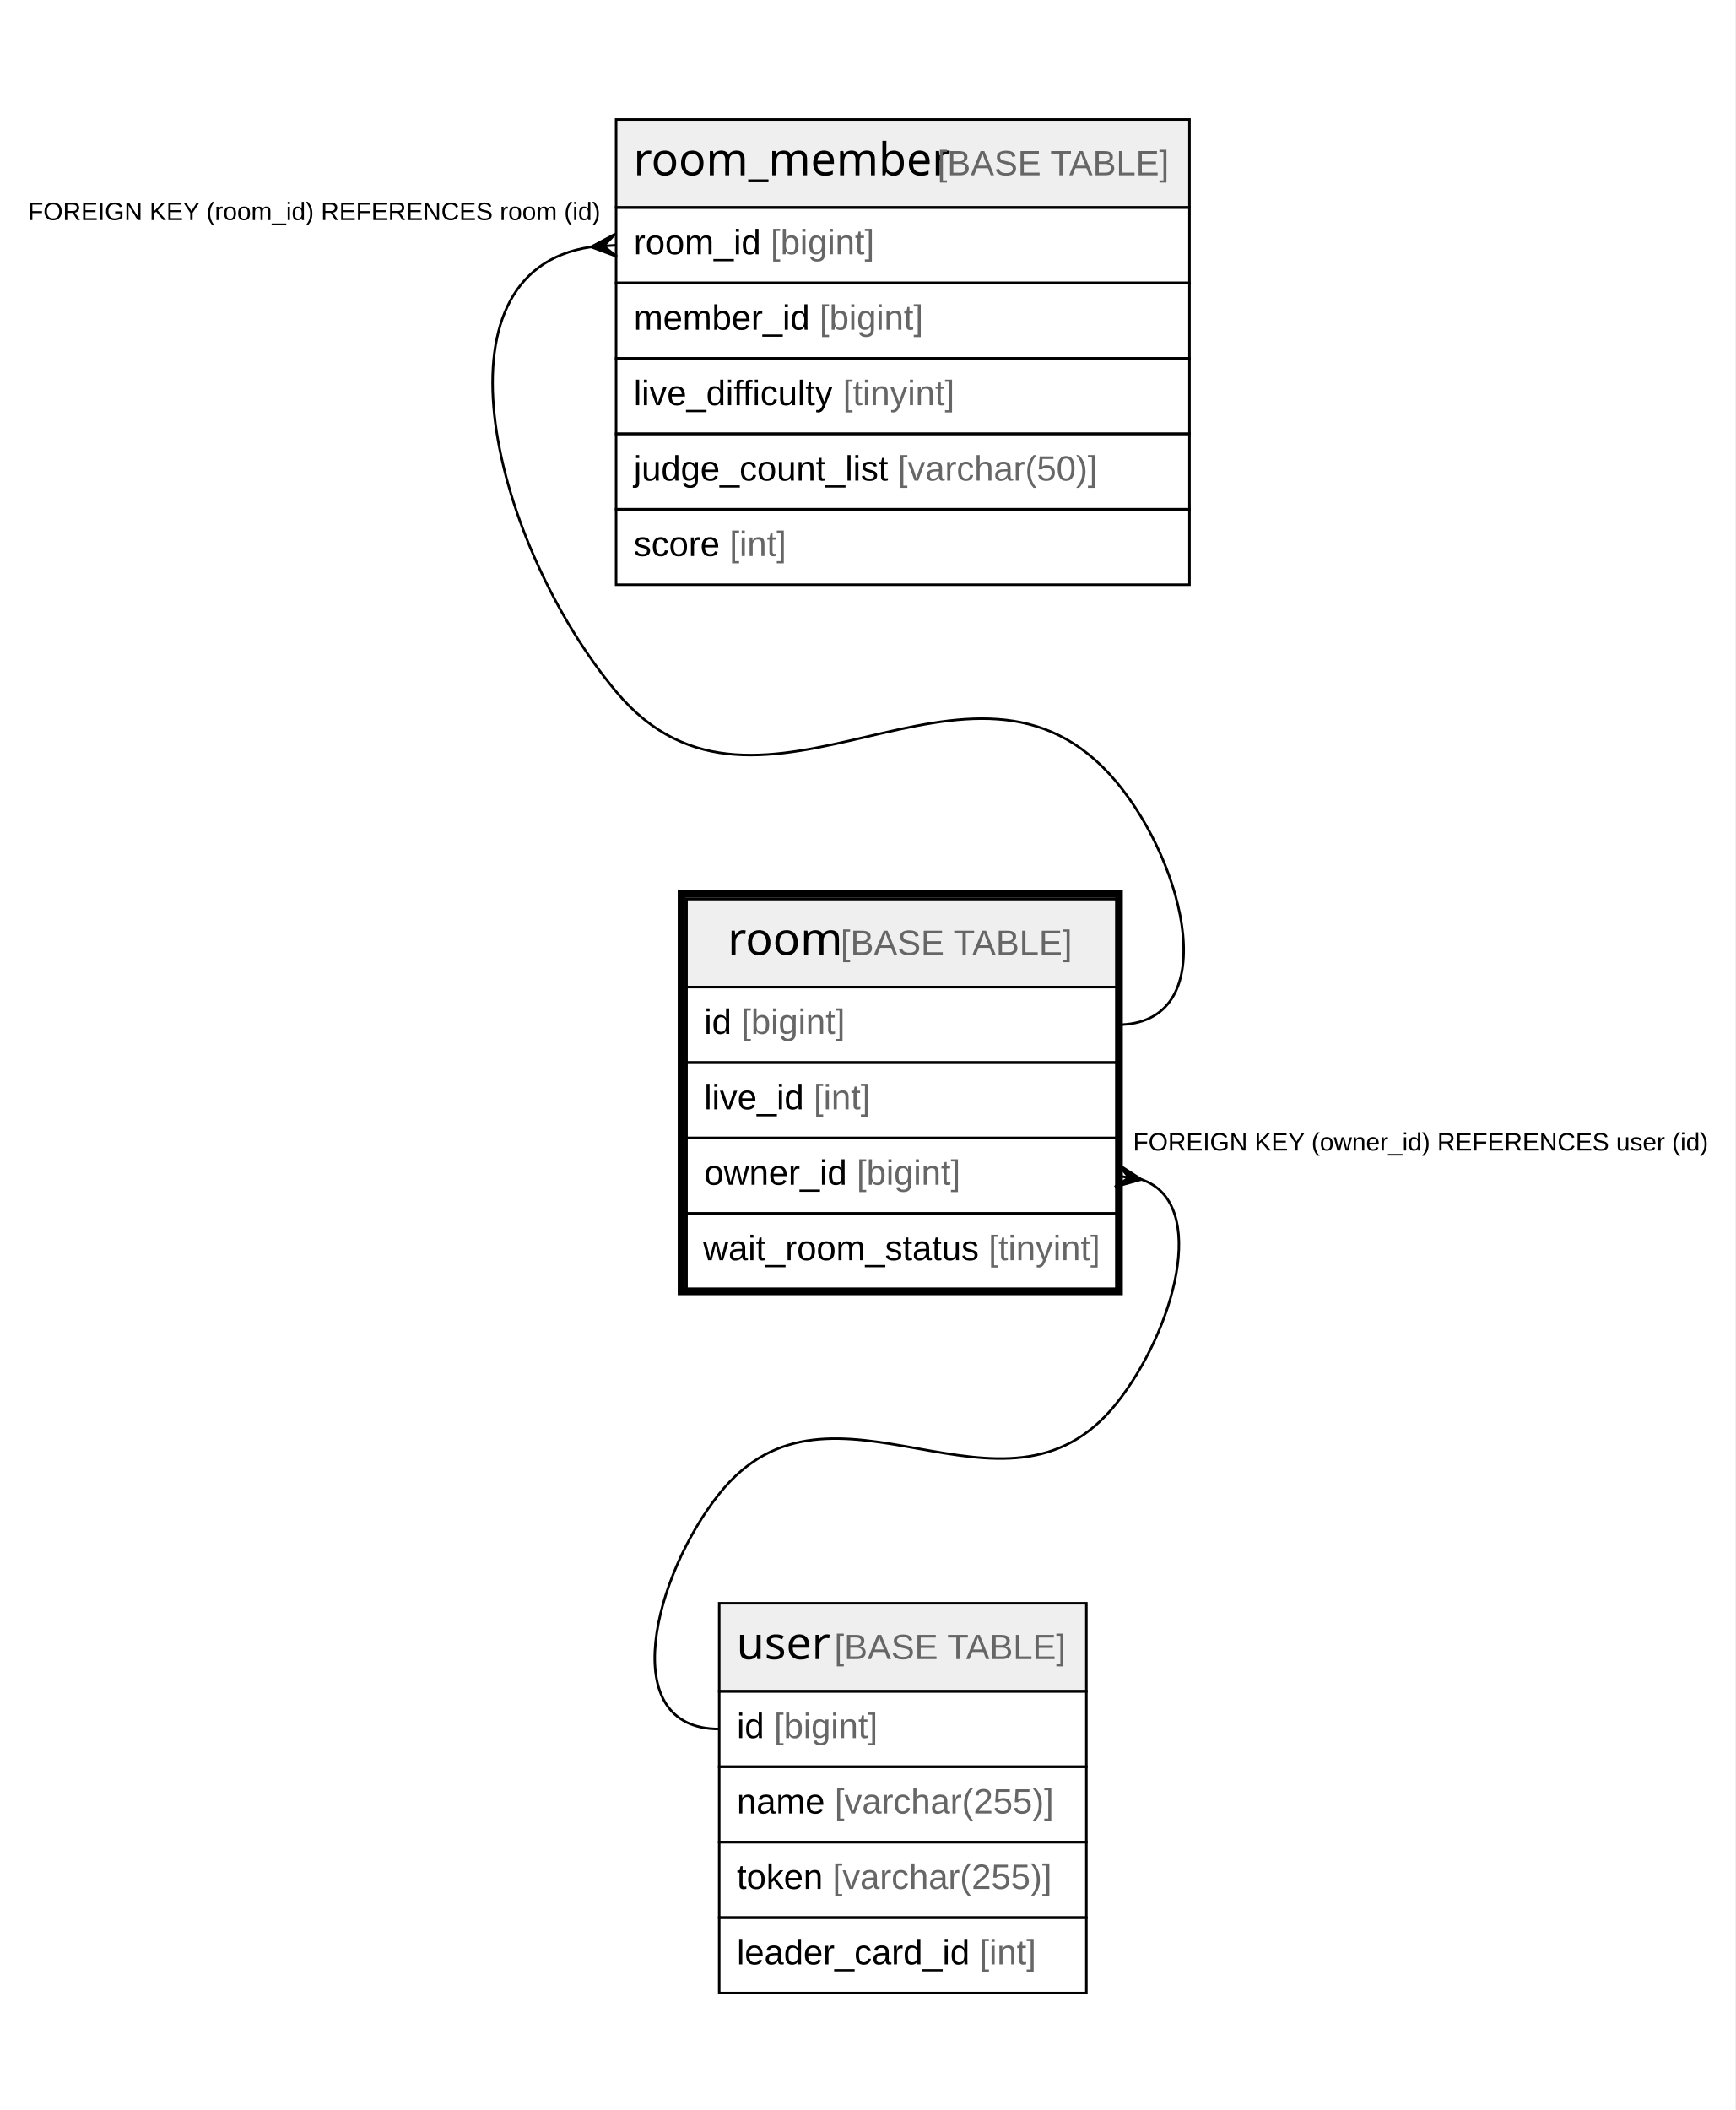
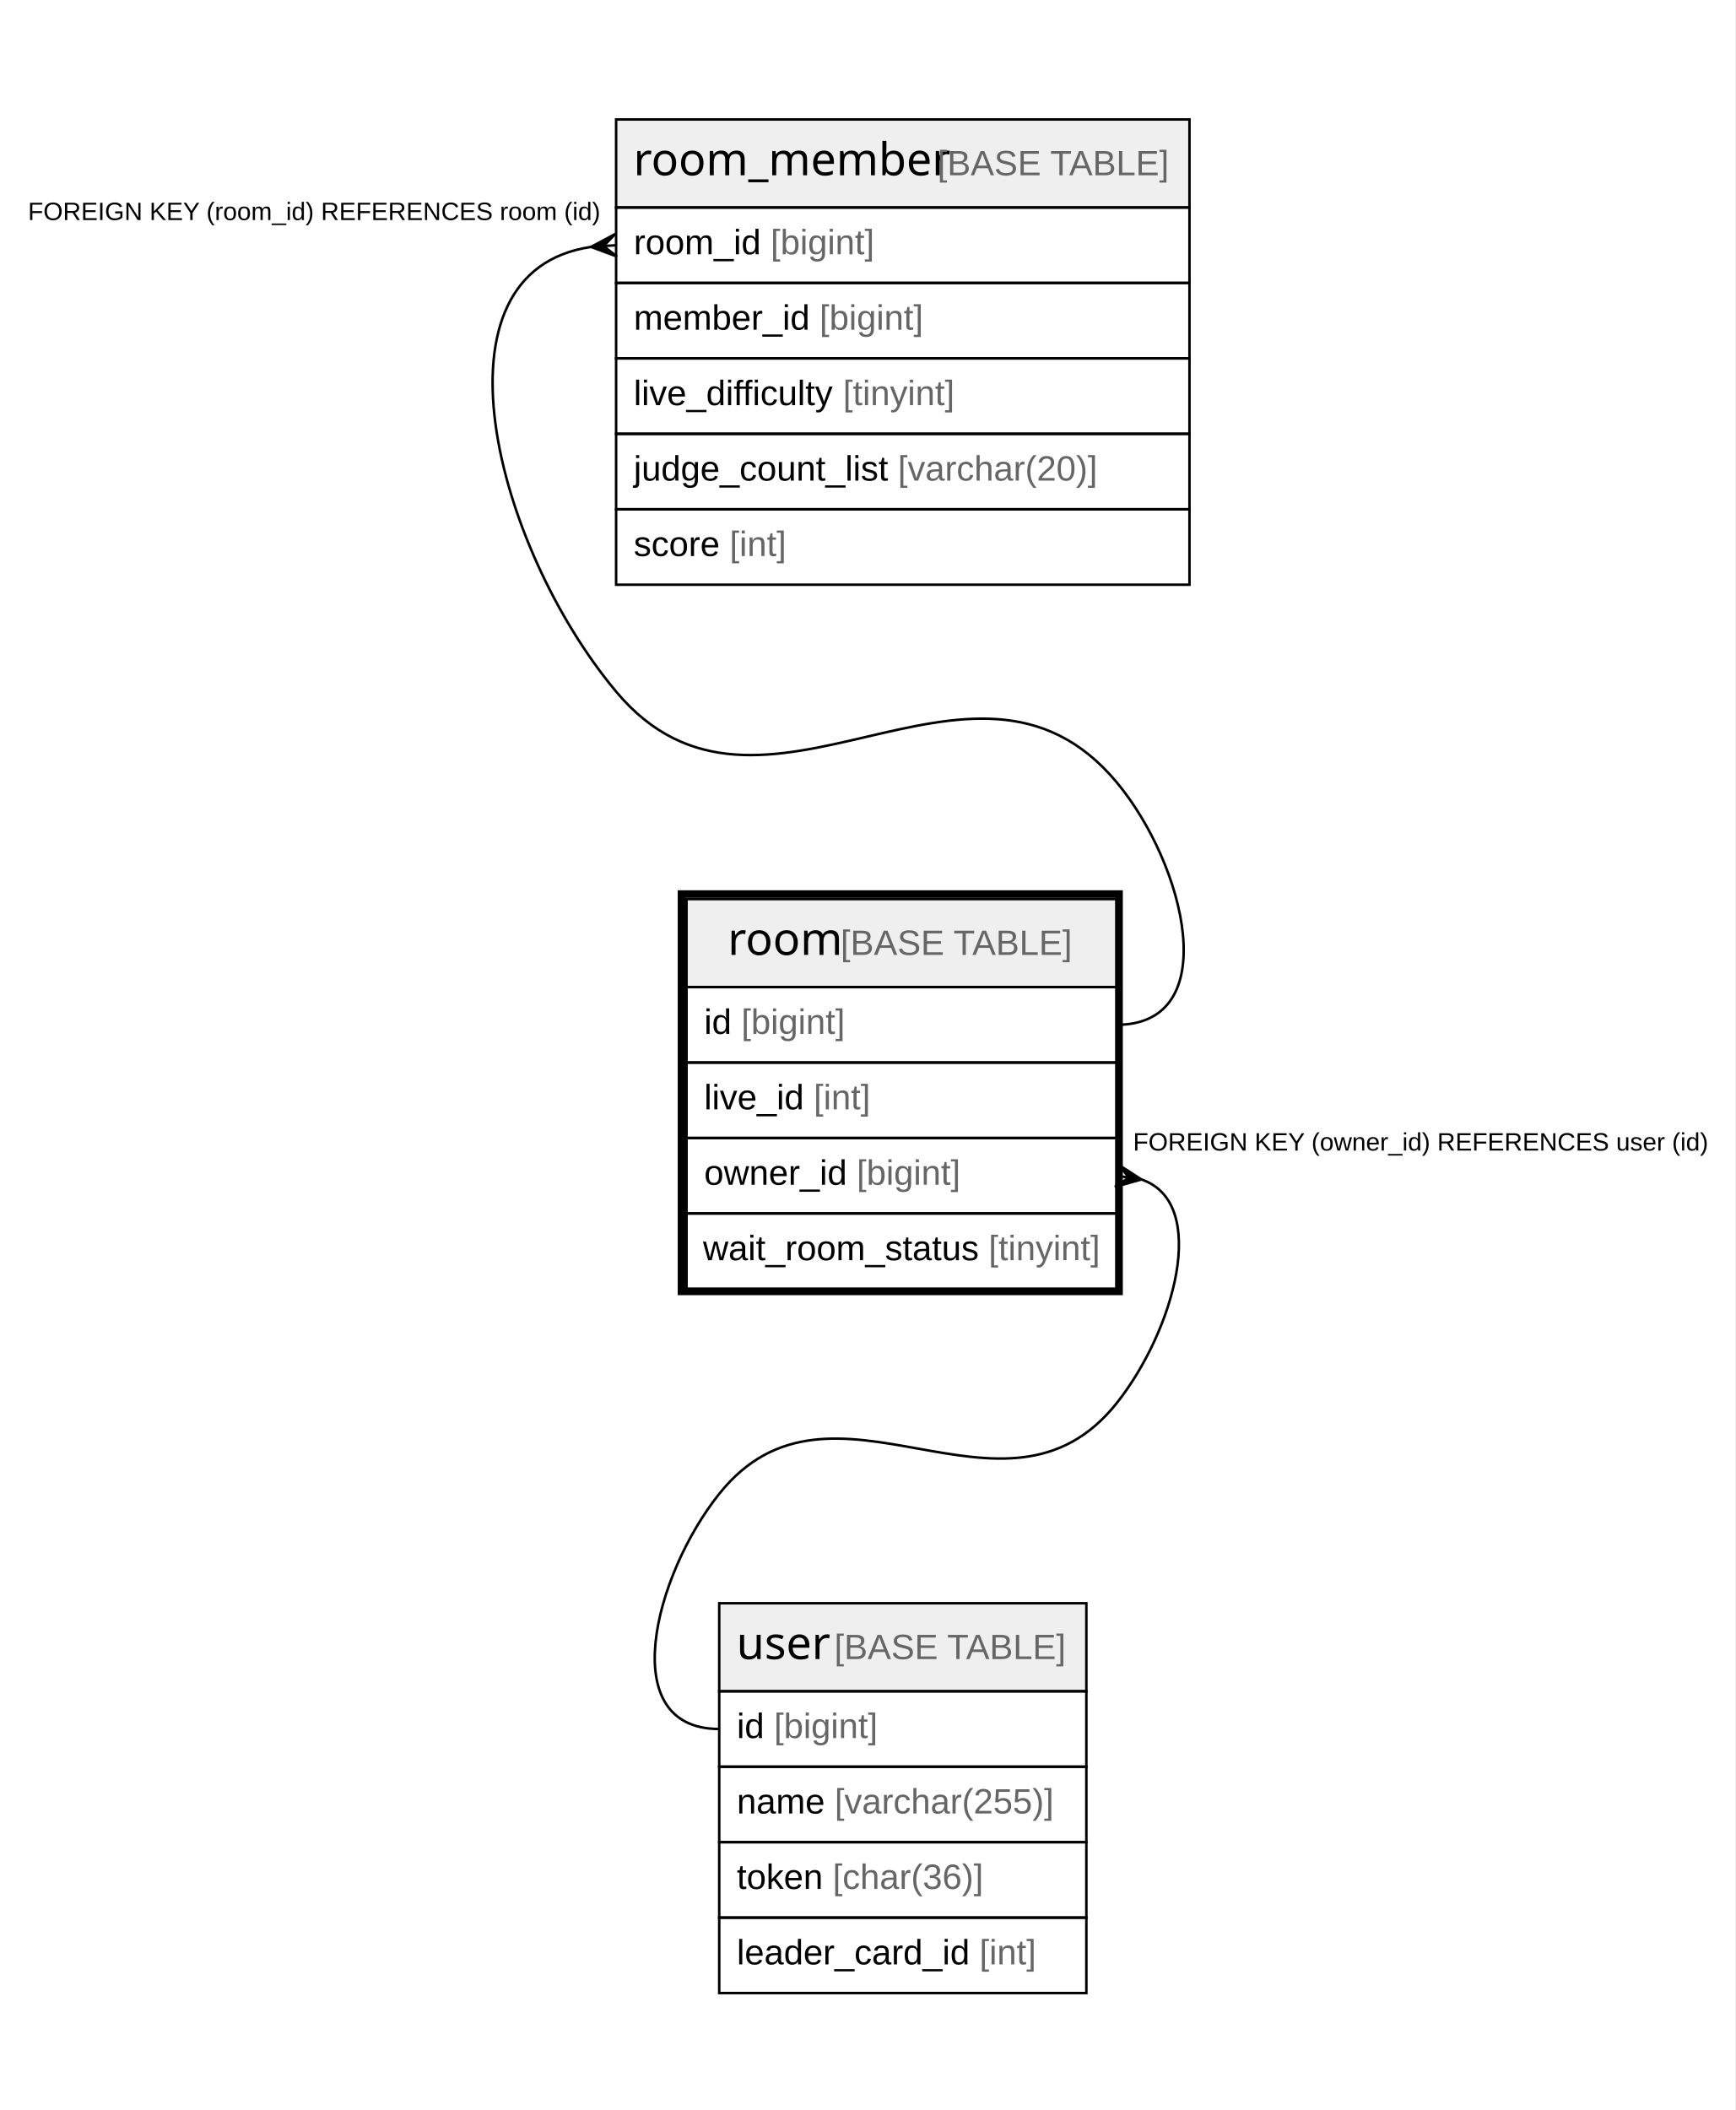
<svg xmlns="http://www.w3.org/2000/svg" width="690pt" height="839pt" viewBox="0.00 0.00 690.00 839.00">
  <g id="graph0" class="graph" transform="scale(1 1) rotate(0) translate(4 835)">
    <polygon fill="#ffffff" stroke="transparent" points="-4,4 -4,-835 686,-835 686,4 -4,4" />
    <g id="node1" class="node">
      <polygon fill="#efefef" stroke="transparent" points="269,-442.5 269,-477.5 440,-477.5 440,-442.5 269,-442.5" />
      <polygon fill="none" stroke="#000000" points="269,-442.5 269,-477.5 440,-477.5 440,-442.5 269,-442.5" />
      <text text-anchor="start" x="285.375" y="-455.3" font-family="Arial Bold" font-size="18.00" fill="#000000">room</text>
      <text text-anchor="start" x="326.372" y="-455.3" font-family="Arial" font-size="14.00" fill="#000000"> </text>
      <text text-anchor="start" x="330.262" y="-455.3" font-family="Arial" font-size="14.00" fill="#666666">[BASE TABLE]</text>
      <polygon fill="none" stroke="#000000" points="269,-412.5 269,-442.5 440,-442.5 440,-412.5 269,-412.5" />
      <text text-anchor="start" x="276" y="-423.9" font-family="Arial" font-size="14.00" fill="#000000">id </text>
      <text text-anchor="start" x="290.78" y="-423.9" font-family="Arial" font-size="14.00" fill="#666666">[bigint]</text>
      <polygon fill="none" stroke="#000000" points="269,-382.5 269,-412.5 440,-412.5 440,-382.5 269,-382.5" />
      <text text-anchor="start" x="276" y="-393.9" font-family="Arial" font-size="14.00" fill="#000000">live_id </text>
      <text text-anchor="start" x="319.558" y="-393.9" font-family="Arial" font-size="14.00" fill="#666666">[int]</text>
      <polygon fill="none" stroke="#000000" points="269,-352.5 269,-382.5 440,-382.5 440,-352.5 269,-352.5" />
      <text text-anchor="start" x="276" y="-363.9" font-family="Arial" font-size="14.00" fill="#000000">owner_id </text>
      <text text-anchor="start" x="336.677" y="-363.9" font-family="Arial" font-size="14.00" fill="#666666">[bigint]</text>
      <polygon fill="none" stroke="#000000" points="269,-322.5 269,-352.5 440,-352.5 440,-322.5 269,-322.5" />
      <text text-anchor="start" x="275.542" y="-333.9" font-family="Arial" font-size="14.00" fill="#000000">wait_room_status </text>
      <text text-anchor="start" x="389.117" y="-333.9" font-family="Arial" font-size="14.00" fill="#666666">[tinyint]</text>
      <polygon fill="none" stroke="#000000" stroke-width="3" points="267,-321.5 267,-479.5 441,-479.5 441,-321.5 267,-321.5" />
    </g>
    <g id="node3" class="node">
      <polygon fill="#efefef" stroke="transparent" points="282,-162.5 282,-197.5 428,-197.5 428,-162.5 282,-162.5" />
      <polygon fill="none" stroke="#000000" points="282,-162.5 282,-197.5 428,-197.5 428,-162.5 282,-162.5" />
      <text text-anchor="start" x="288.871" y="-175.3" font-family="Arial Bold" font-size="18.00" fill="#000000">user</text>
      <text text-anchor="start" x="323.875" y="-175.3" font-family="Arial" font-size="14.00" fill="#000000"> </text>
      <text text-anchor="start" x="327.766" y="-175.3" font-family="Arial" font-size="14.00" fill="#666666">[BASE TABLE]</text>
      <polygon fill="none" stroke="#000000" points="282,-132.5 282,-162.5 428,-162.5 428,-132.5 282,-132.5" />
      <text text-anchor="start" x="289" y="-143.9" font-family="Arial" font-size="14.00" fill="#000000">id </text>
      <text text-anchor="start" x="303.78" y="-143.9" font-family="Arial" font-size="14.00" fill="#666666">[bigint]</text>
      <polygon fill="none" stroke="#000000" points="282,-102.5 282,-132.5 428,-132.5 428,-102.5 282,-102.5" />
      <text text-anchor="start" x="289" y="-113.9" font-family="Arial" font-size="14.00" fill="#000000">name </text>
      <text text-anchor="start" x="327.899" y="-113.9" font-family="Arial" font-size="14.00" fill="#666666">[varchar(255)]</text>
      <polygon fill="none" stroke="#000000" points="282,-72.5 282,-102.5 428,-102.5 428,-72.5 282,-72.5" />
      <text text-anchor="start" x="289" y="-83.9" font-family="Arial" font-size="14.00" fill="#000000">token </text>
-       <text text-anchor="start" x="327.129" y="-83.9" font-family="Arial" font-size="14.00" fill="#666666">[varchar(255)]</text>
+       <text text-anchor="start" x="327.129" y="-83.9" font-family="Arial" font-size="14.00" fill="#666666">[char(36)]</text>
      <polygon fill="none" stroke="#000000" points="282,-42.5 282,-72.5 428,-72.5 428,-42.5 282,-42.5" />
      <text text-anchor="start" x="289" y="-53.9" font-family="Arial" font-size="14.00" fill="#000000">leader_card_id </text>
      <text text-anchor="start" x="385.468" y="-53.9" font-family="Arial" font-size="14.00" fill="#666666">[int]</text>
    </g>
    <g id="edge2" class="edge">
      <path fill="none" stroke="#000000" d="M449.89,-366.014C477.296,-356.669 462.732,-305.495 440,-277 395.084,-220.699 326.916,-297.301 282,-241 256.084,-208.515 240.444,-147.5 282,-147.5" />
      <polygon fill="#000000" stroke="#000000" points="449.889,-366.014 439.331,-363.05 444.945,-366.757 440,-367.5 440,-367.5 440,-367.5 444.945,-366.757 440.669,-371.95 449.889,-366.014 449.889,-366.014" />
      <text text-anchor="start" x="446.556" y="-377.5" font-family="Arial" font-size="10.00" fill="#000000">FOREIGN KEY (owner_id) REFERENCES user (id)</text>
    </g>
    <g id="node2" class="node">
      <polygon fill="#efefef" stroke="transparent" points="241,-752.5 241,-787.5 469,-787.5 469,-752.5 241,-752.5" />
      <polygon fill="none" stroke="#000000" points="241,-752.5 241,-787.5 469,-787.5 469,-752.5 241,-752.5" />
      <text text-anchor="start" x="247.874" y="-765.3" font-family="Arial Bold" font-size="18.00" fill="#000000">room_member</text>
      <text text-anchor="start" x="364.872" y="-765.3" font-family="Arial" font-size="14.00" fill="#000000"> </text>
      <text text-anchor="start" x="368.763" y="-765.3" font-family="Arial" font-size="14.00" fill="#666666">[BASE TABLE]</text>
      <polygon fill="none" stroke="#000000" points="241,-722.5 241,-752.5 469,-752.5 469,-722.5 241,-722.5" />
      <text text-anchor="start" x="248" y="-733.9" font-family="Arial" font-size="14.00" fill="#000000">room_id </text>
      <text text-anchor="start" x="302.449" y="-733.9" font-family="Arial" font-size="14.00" fill="#666666">[bigint]</text>
      <polygon fill="none" stroke="#000000" points="241,-692.5 241,-722.5 469,-722.5 469,-692.5 241,-692.5" />
      <text text-anchor="start" x="248" y="-703.9" font-family="Arial" font-size="14.00" fill="#000000">member_id </text>
      <text text-anchor="start" x="321.892" y="-703.9" font-family="Arial" font-size="14.00" fill="#666666">[bigint]</text>
      <polygon fill="none" stroke="#000000" points="241,-662.5 241,-692.5 469,-692.5 469,-662.5 241,-662.5" />
      <text text-anchor="start" x="248" y="-673.9" font-family="Arial" font-size="14.00" fill="#000000">live_difficulty </text>
      <text text-anchor="start" x="331.226" y="-673.9" font-family="Arial" font-size="14.00" fill="#666666">[tinyint]</text>
      <polygon fill="none" stroke="#000000" points="241,-632.5 241,-662.5 469,-662.5 469,-632.5 241,-632.5" />
      <text text-anchor="start" x="248" y="-643.9" font-family="Arial" font-size="14.00" fill="#000000">judge_count_list </text>
-       <text text-anchor="start" x="353.035" y="-643.9" font-family="Arial" font-size="14.00" fill="#666666">[varchar(50)]</text>
+       <text text-anchor="start" x="353.035" y="-643.9" font-family="Arial" font-size="14.00" fill="#666666">[varchar(20)]</text>
      <polygon fill="none" stroke="#000000" points="241,-602.5 241,-632.5 469,-632.5 469,-602.5 241,-602.5" />
      <text text-anchor="start" x="248" y="-613.9" font-family="Arial" font-size="14.00" fill="#000000">score </text>
      <text text-anchor="start" x="286.116" y="-613.9" font-family="Arial" font-size="14.00" fill="#666666">[int]</text>
    </g>
    <g id="edge1" class="edge">
      <path fill="none" stroke="#000000" d="M231.01,-736.808C164.7,-727.106 192.697,-617.825 241,-560 298.621,-491.02 382.379,-592.98 440,-524 467.495,-491.084 482.889,-427.5 440,-427.5" />
      <polygon fill="#000000" stroke="#000000" points="231.024,-736.809 240.689,-741.989 236.012,-737.154 241,-737.5 241,-737.5 241,-737.5 236.012,-737.154 241.311,-733.011 231.024,-736.809 231.024,-736.809" />
      <text text-anchor="start" x="7.116" y="-747.5" font-family="Arial" font-size="10.00" fill="#000000">FOREIGN KEY (room_id) REFERENCES room (id)</text>
    </g>
  </g>
</svg>
